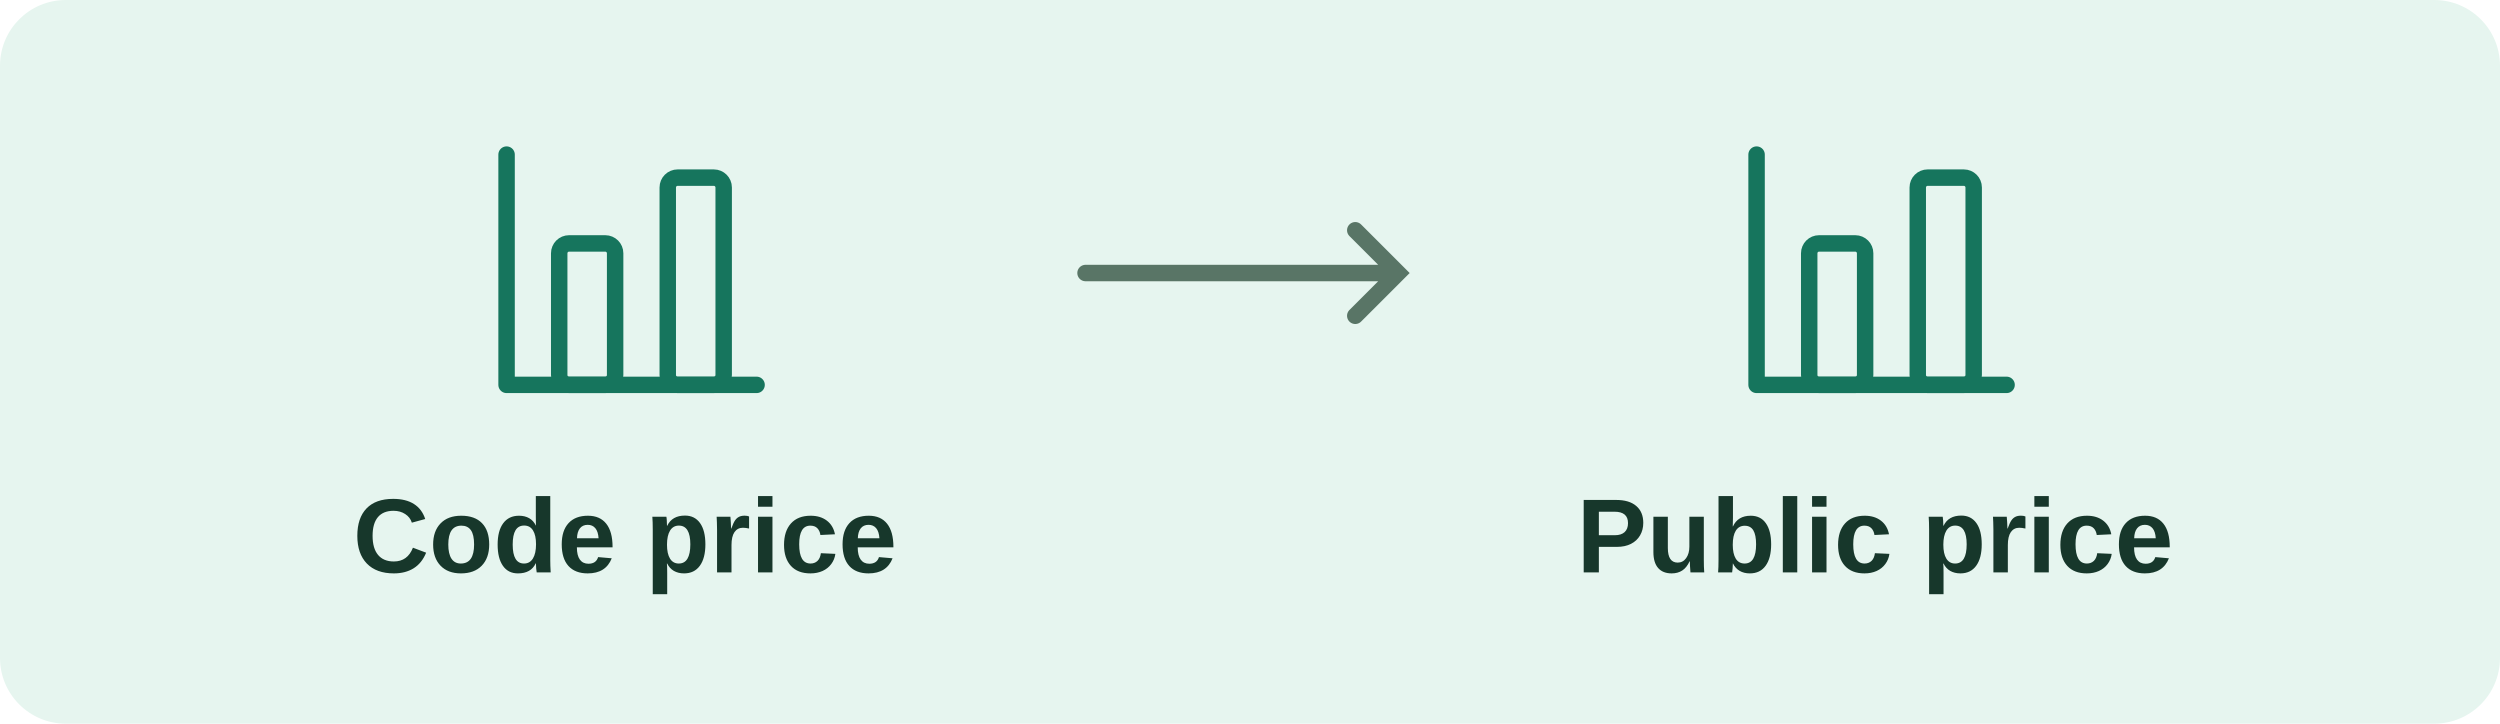
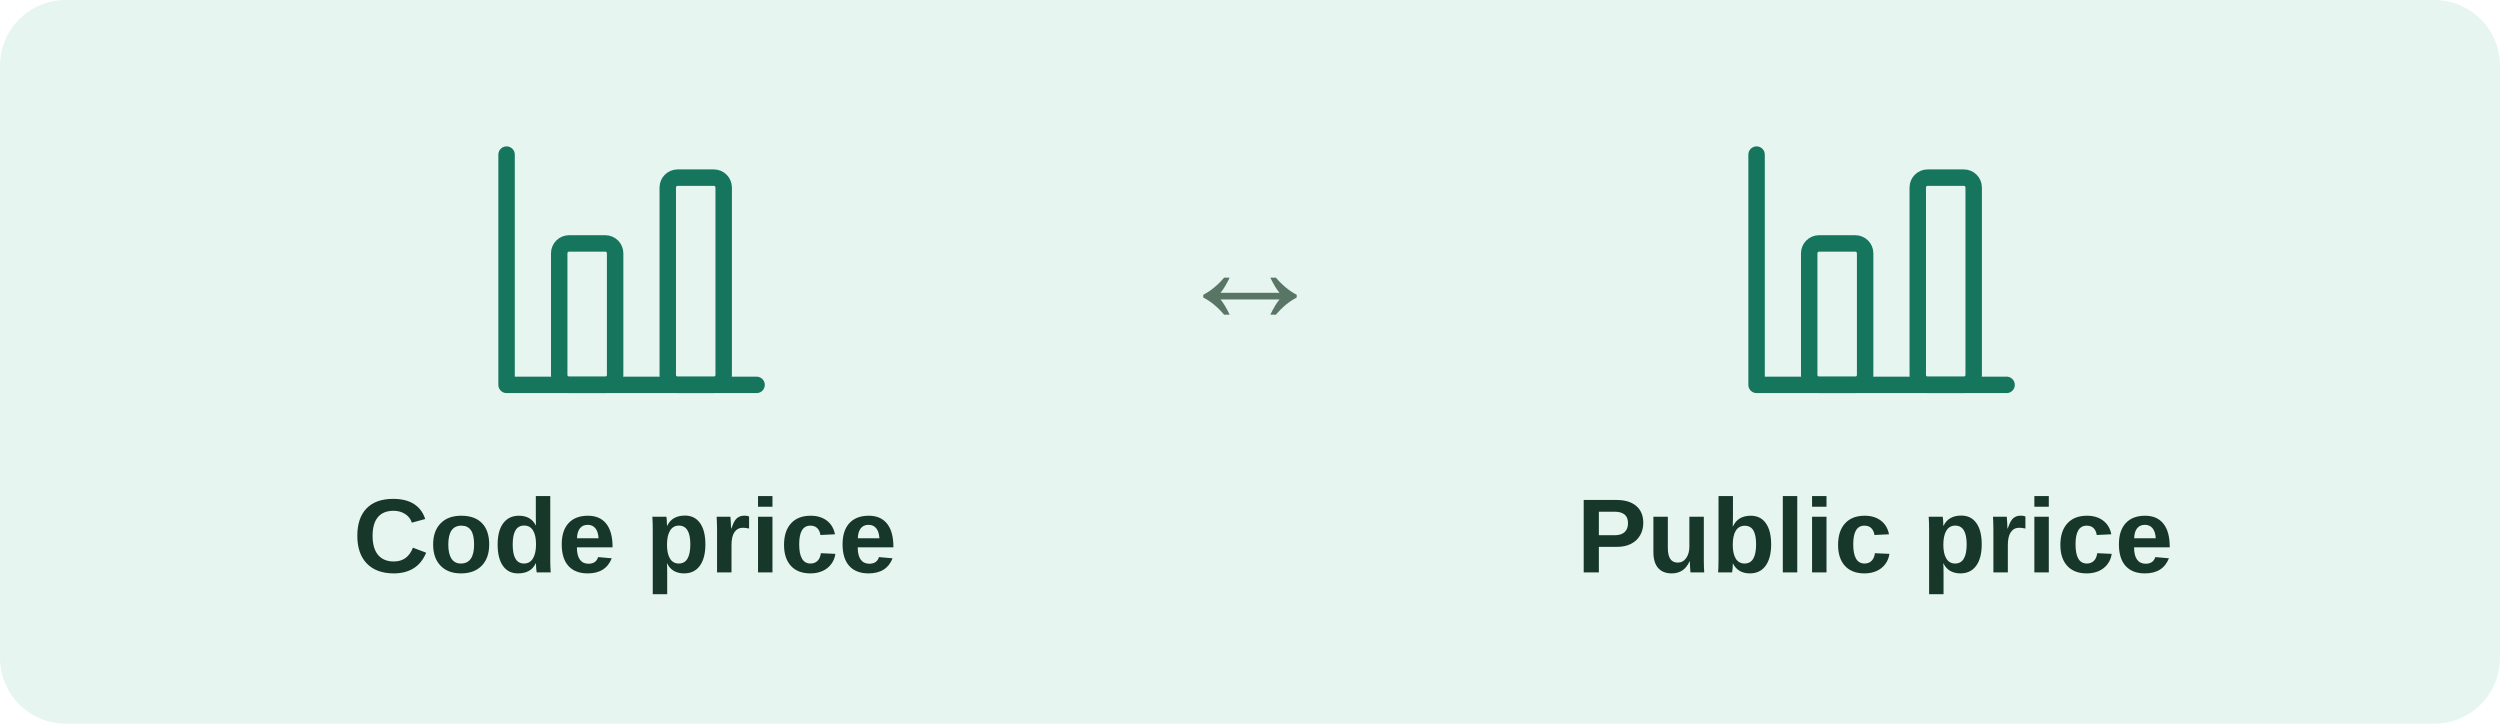
<svg xmlns="http://www.w3.org/2000/svg" viewBox="0 0 760 220" role="img">
  <rect width="760" height="220" rx="20" fill="#e6f5ef" />
  <g transform="translate(190 82)" stroke="#16755d" stroke-width="5" fill="none" stroke-linecap="round" stroke-linejoin="round">
    <path d="M-36 35V-35M-36 35H40" />
    <rect x="-20" y="-8" width="17" height="43" rx="3" />
    <rect x="13" y="-28" width="17" height="63" rx="3" />
  </g>
  <text x="190" y="174" text-anchor="middle" font-family="Arial,sans-serif" font-size="32" font-weight="700" fill="#17372b">Code price</text>
  <g transform="translate(570 82)" stroke="#16755d" stroke-width="5" fill="none" stroke-linecap="round" stroke-linejoin="round">
    <path d="M-36 35V-35M-36 35H40" />
    <rect x="-20" y="-8" width="17" height="43" rx="3" />
    <rect x="13" y="-28" width="17" height="63" rx="3" />
  </g>
  <text x="570" y="174" text-anchor="middle" font-family="Arial,sans-serif" font-size="32" font-weight="700" fill="#17372b">Public price</text>
-   <path d="M330 83H425M412 70L425 83L412 96" fill="none" stroke="#597566" stroke-width="5" stroke-linecap="round" />
+   <text x="380" y="98" text-anchor="middle" font-family="Arial,sans-serif" font-size="48" fill="#597566">↔</text>
</svg>
